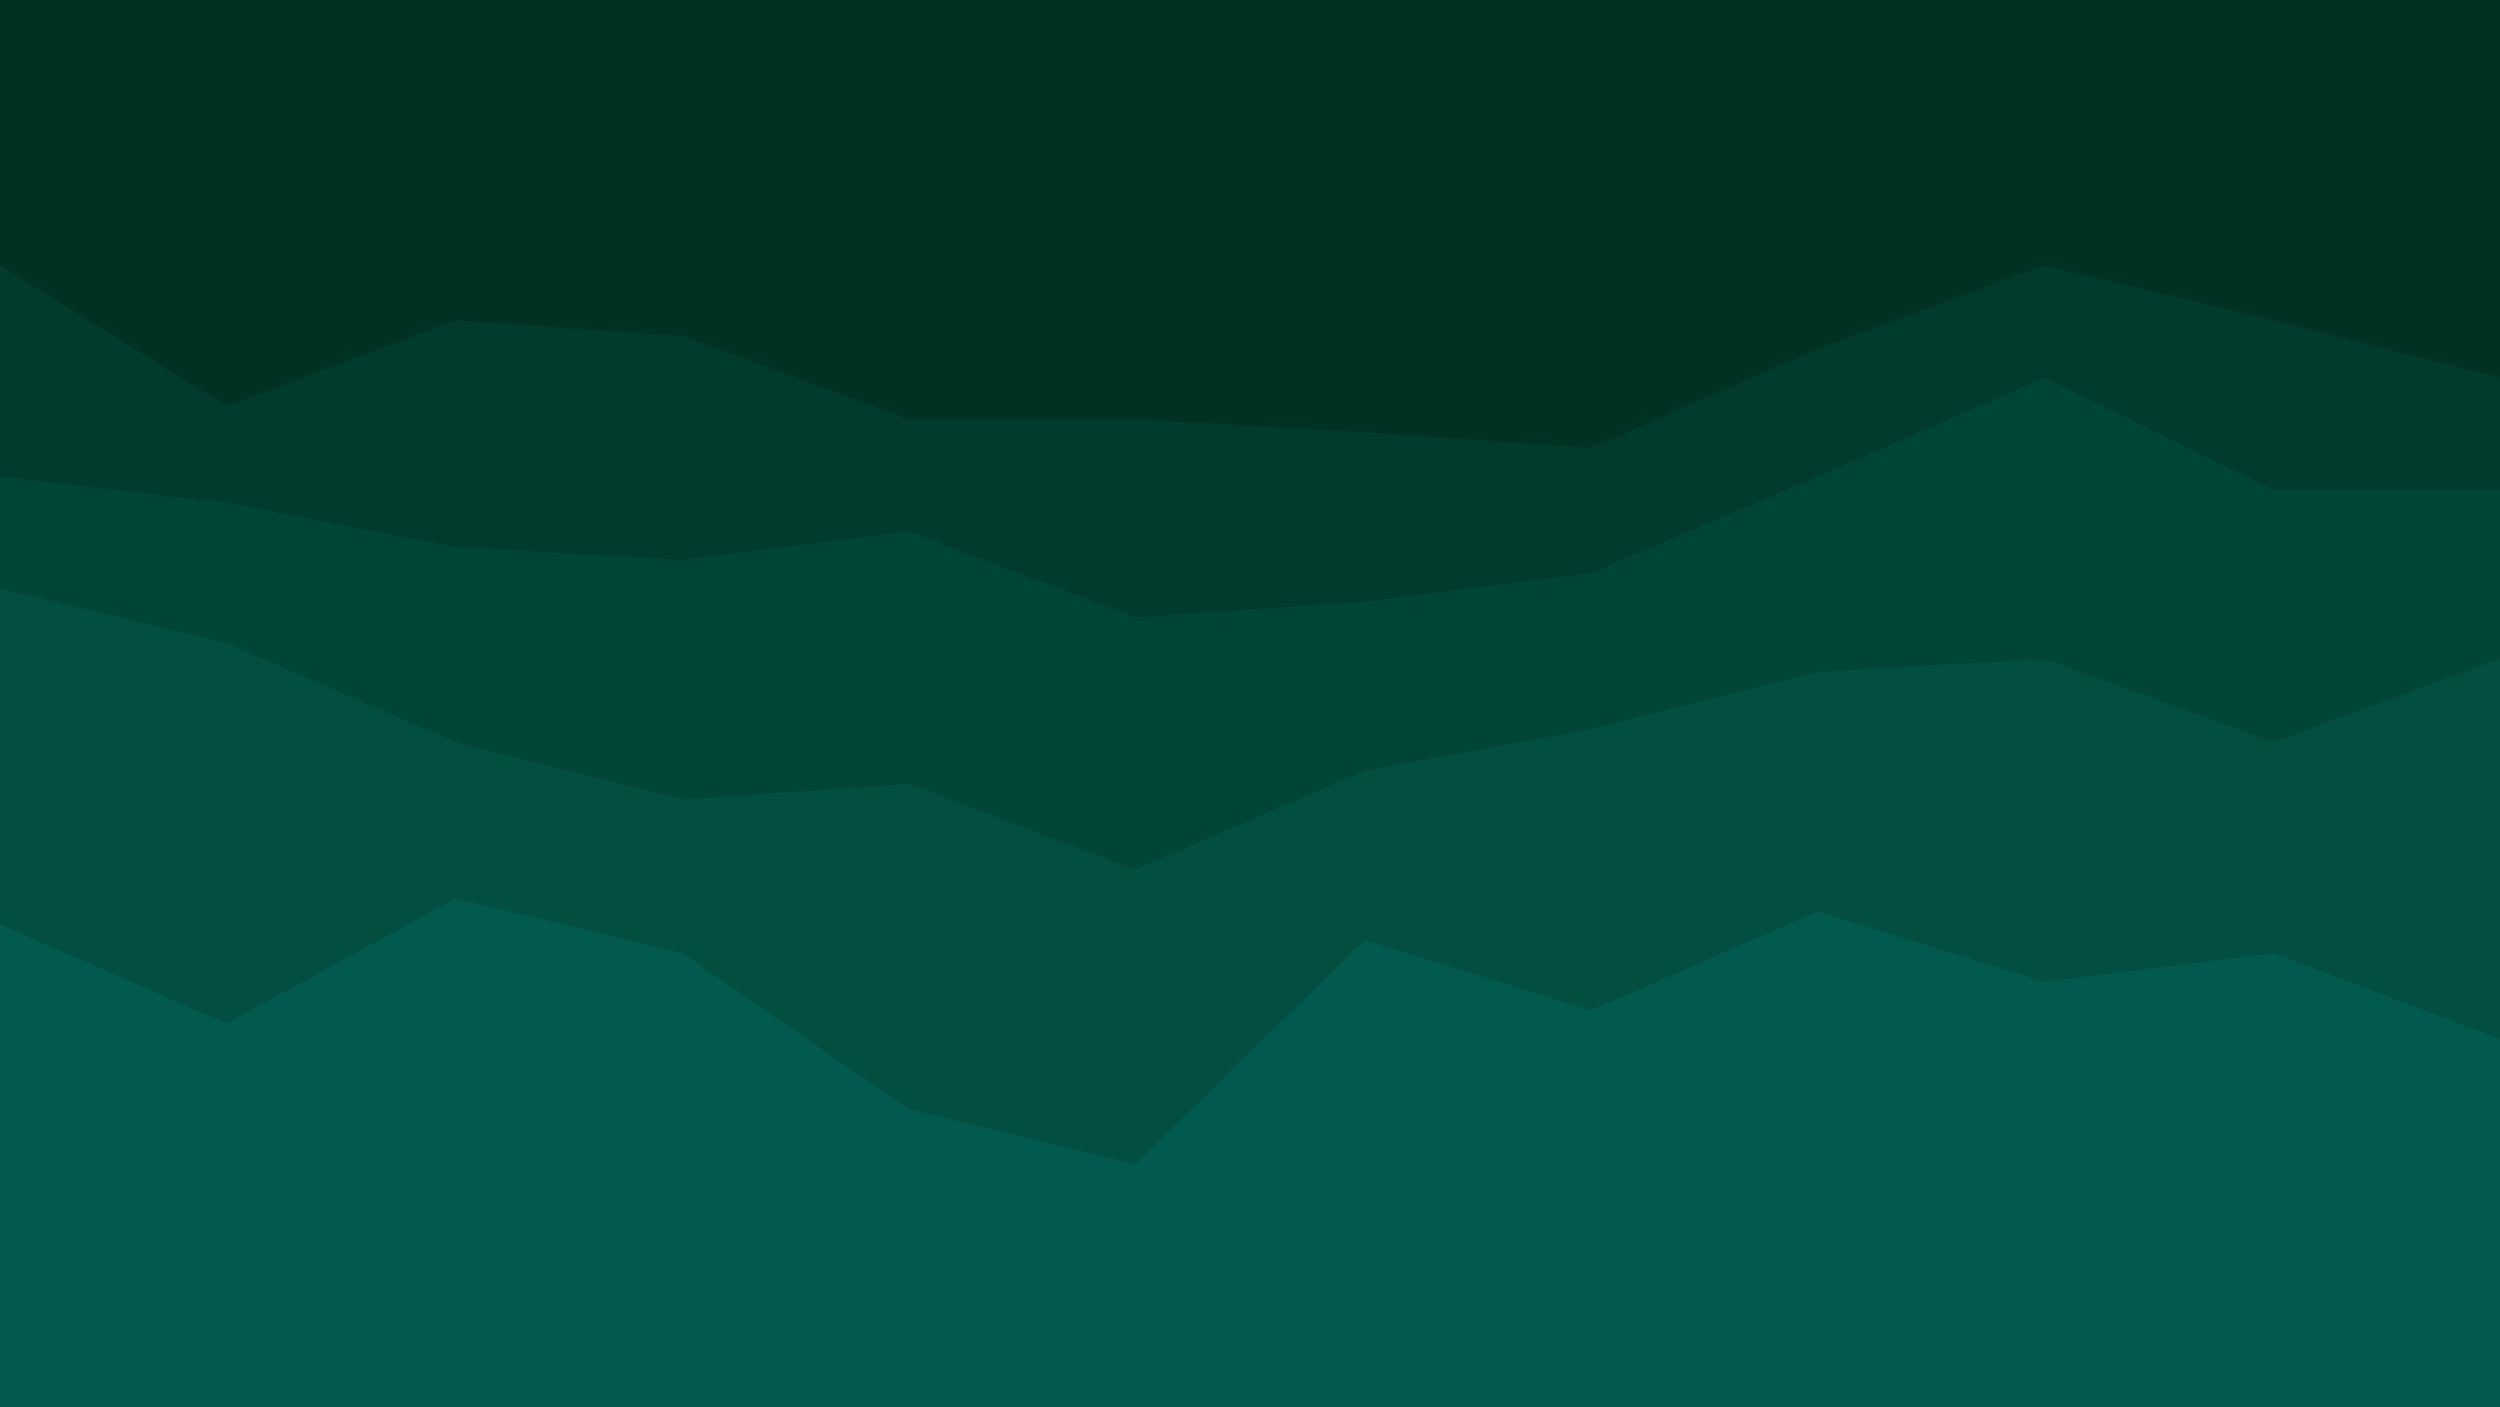
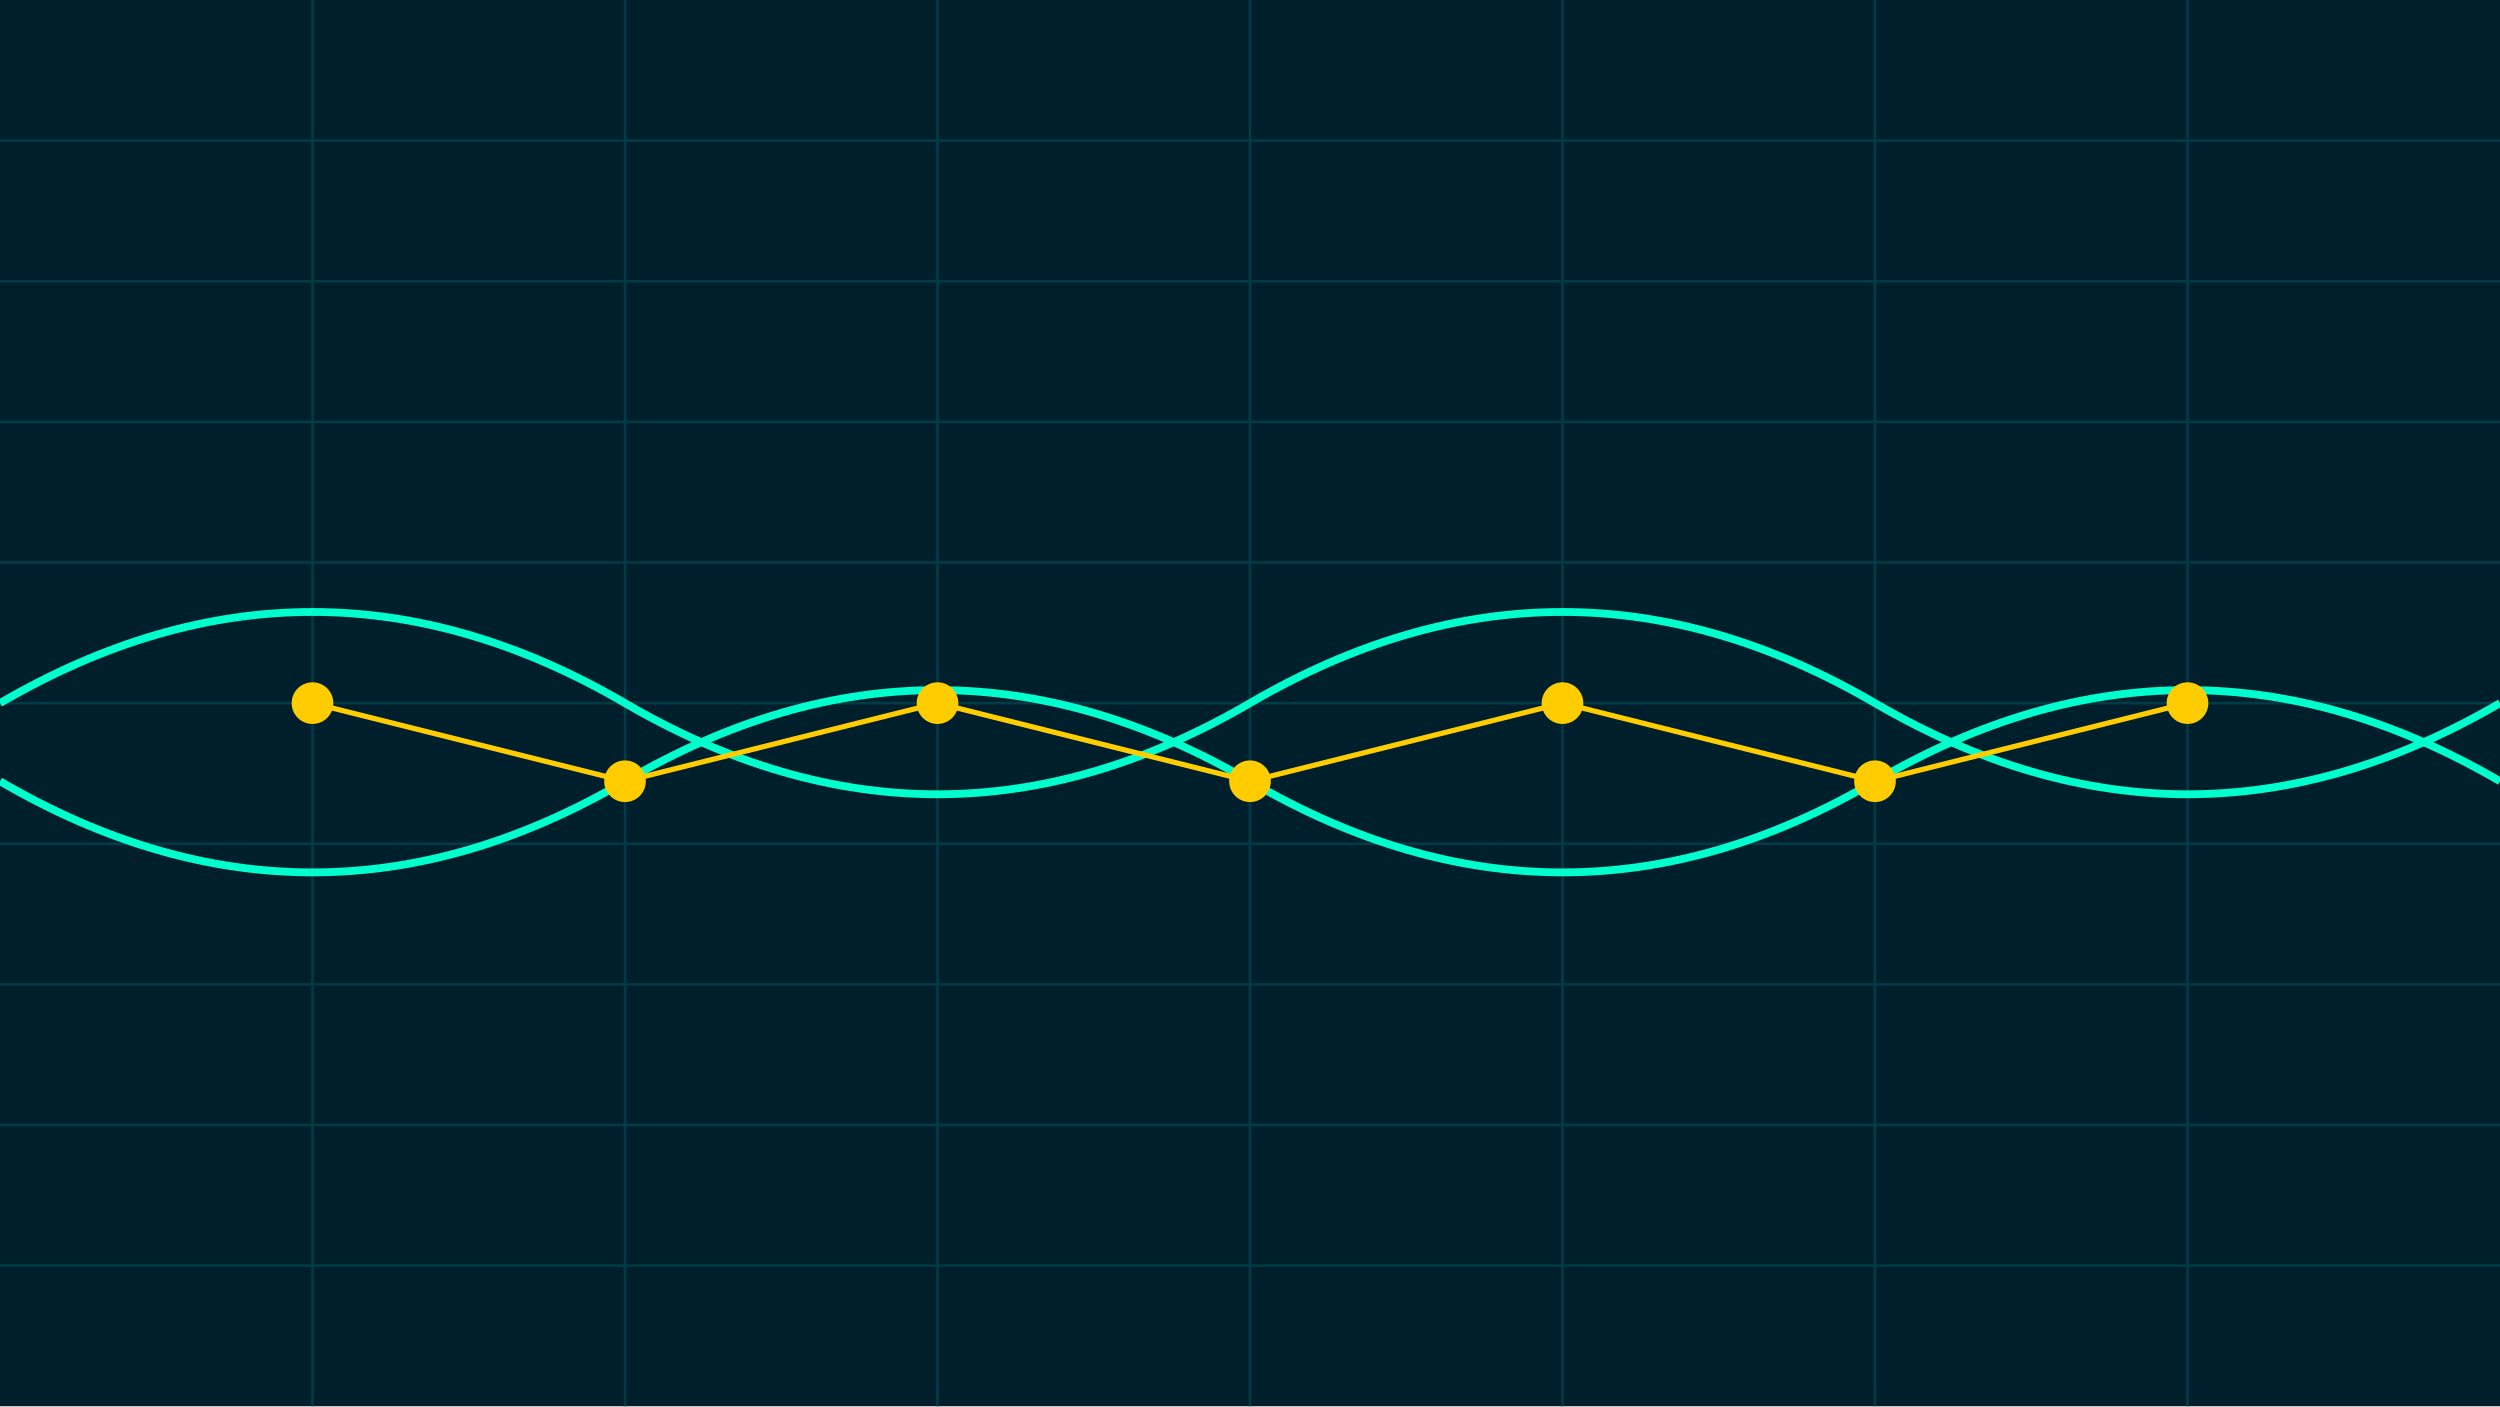
<svg xmlns="http://www.w3.org/2000/svg" id="visual" viewBox="0 0 960 540" width="960" height="540" version="1.1">
-   <path d="M0 104L87 158L175 125L262 131L349 163L436 163L524 168L611 174L698 136L785 104L873 125L960 147L960 0L873 0L785 0L698 0L611 0L524 0L436 0L349 0L262 0L175 0L87 0L0 0Z" fill="#003223" />
-   <path d="M0 185L87 195L175 212L262 217L349 206L436 239L524 233L611 222L698 185L785 147L873 190L960 190L960 145L873 123L785 102L698 134L611 172L524 166L436 161L349 161L262 129L175 123L87 156L0 102Z" fill="#013b2d" />
-   <path d="M0 228L87 249L175 287L262 309L349 303L436 336L524 298L611 282L698 260L785 255L873 287L960 255L960 188L873 188L785 145L698 183L611 220L524 231L436 237L349 204L262 215L175 210L87 193L0 183Z" fill="#014537" />
-   <path d="M0 357L87 395L175 347L262 368L349 428L436 449L524 363L611 390L698 352L785 379L873 368L960 401L960 253L873 285L785 253L698 258L611 280L524 296L436 334L349 301L262 307L175 285L87 247L0 226Z" fill="#024f42" />
-   <path d="M0 541L87 541L175 541L262 541L349 541L436 541L524 541L611 541L698 541L785 541L873 541L960 541L960 399L873 366L785 377L698 350L611 388L524 361L436 447L349 426L262 366L175 345L87 393L0 355Z" fill="#02594e" />
+   <rect width="960" height="540" fill="#001f2d" />
+   <g stroke="#003b46" stroke-width="1">
+     <line x1="0" y1="54" x2="960" y2="54" />
+     <line x1="0" y1="108" x2="960" y2="108" />
+     <line x1="0" y1="162" x2="960" y2="162" />
+     <line x1="0" y1="216" x2="960" y2="216" />
+     <line x1="0" y1="270" x2="960" y2="270" />
+     <line x1="0" y1="324" x2="960" y2="324" />
+     <line x1="0" y1="378" x2="960" y2="378" />
+     <line x1="0" y1="432" x2="960" y2="432" />
+     <line x1="0" y1="486" x2="960" y2="486" />
+     <line x1="120" y1="0" x2="120" y2="540" />
+     <line x1="240" y1="0" x2="240" y2="540" />
+     <line x1="360" y1="0" x2="360" y2="540" />
+     <line x1="480" y1="0" x2="480" y2="540" />
+     <line x1="600" y1="0" x2="600" y2="540" />
+     <line x1="720" y1="0" x2="720" y2="540" />
+     <line x1="840" y1="0" x2="840" y2="540" />
+   </g>
+   <path d="M0 270 Q120 200, 240 270 T480 270 T720 270 T960 270" fill="none" stroke="#00ffcc" stroke-width="3" />
+   <path d="M0 300 Q120 370, 240 300 T480 300 T720 300 T960 300" fill="none" stroke="#00ffcc" stroke-width="3" />
+   <circle cx="120" cy="270" r="8" fill="#ffcc00" />
+   <circle cx="240" cy="300" r="8" fill="#ffcc00" />
+   <circle cx="360" cy="270" r="8" fill="#ffcc00" />
+   <circle cx="480" cy="300" r="8" fill="#ffcc00" />
+   <circle cx="600" cy="270" r="8" fill="#ffcc00" />
+   <circle cx="720" cy="300" r="8" fill="#ffcc00" />
+   <circle cx="840" cy="270" r="8" fill="#ffcc00" />
+   <line x1="120" y1="270" x2="240" y2="300" stroke="#ffcc00" stroke-width="2" />
+   <line x1="240" y1="300" x2="360" y2="270" stroke="#ffcc00" stroke-width="2" />
+   <line x1="360" y1="270" x2="480" y2="300" stroke="#ffcc00" stroke-width="2" />
+   <line x1="480" y1="300" x2="600" y2="270" stroke="#ffcc00" stroke-width="2" />
+   <line x1="600" y1="270" x2="720" y2="300" stroke="#ffcc00" stroke-width="2" />
+   <line x1="720" y1="300" x2="840" y2="270" stroke="#ffcc00" stroke-width="2" />
</svg>
